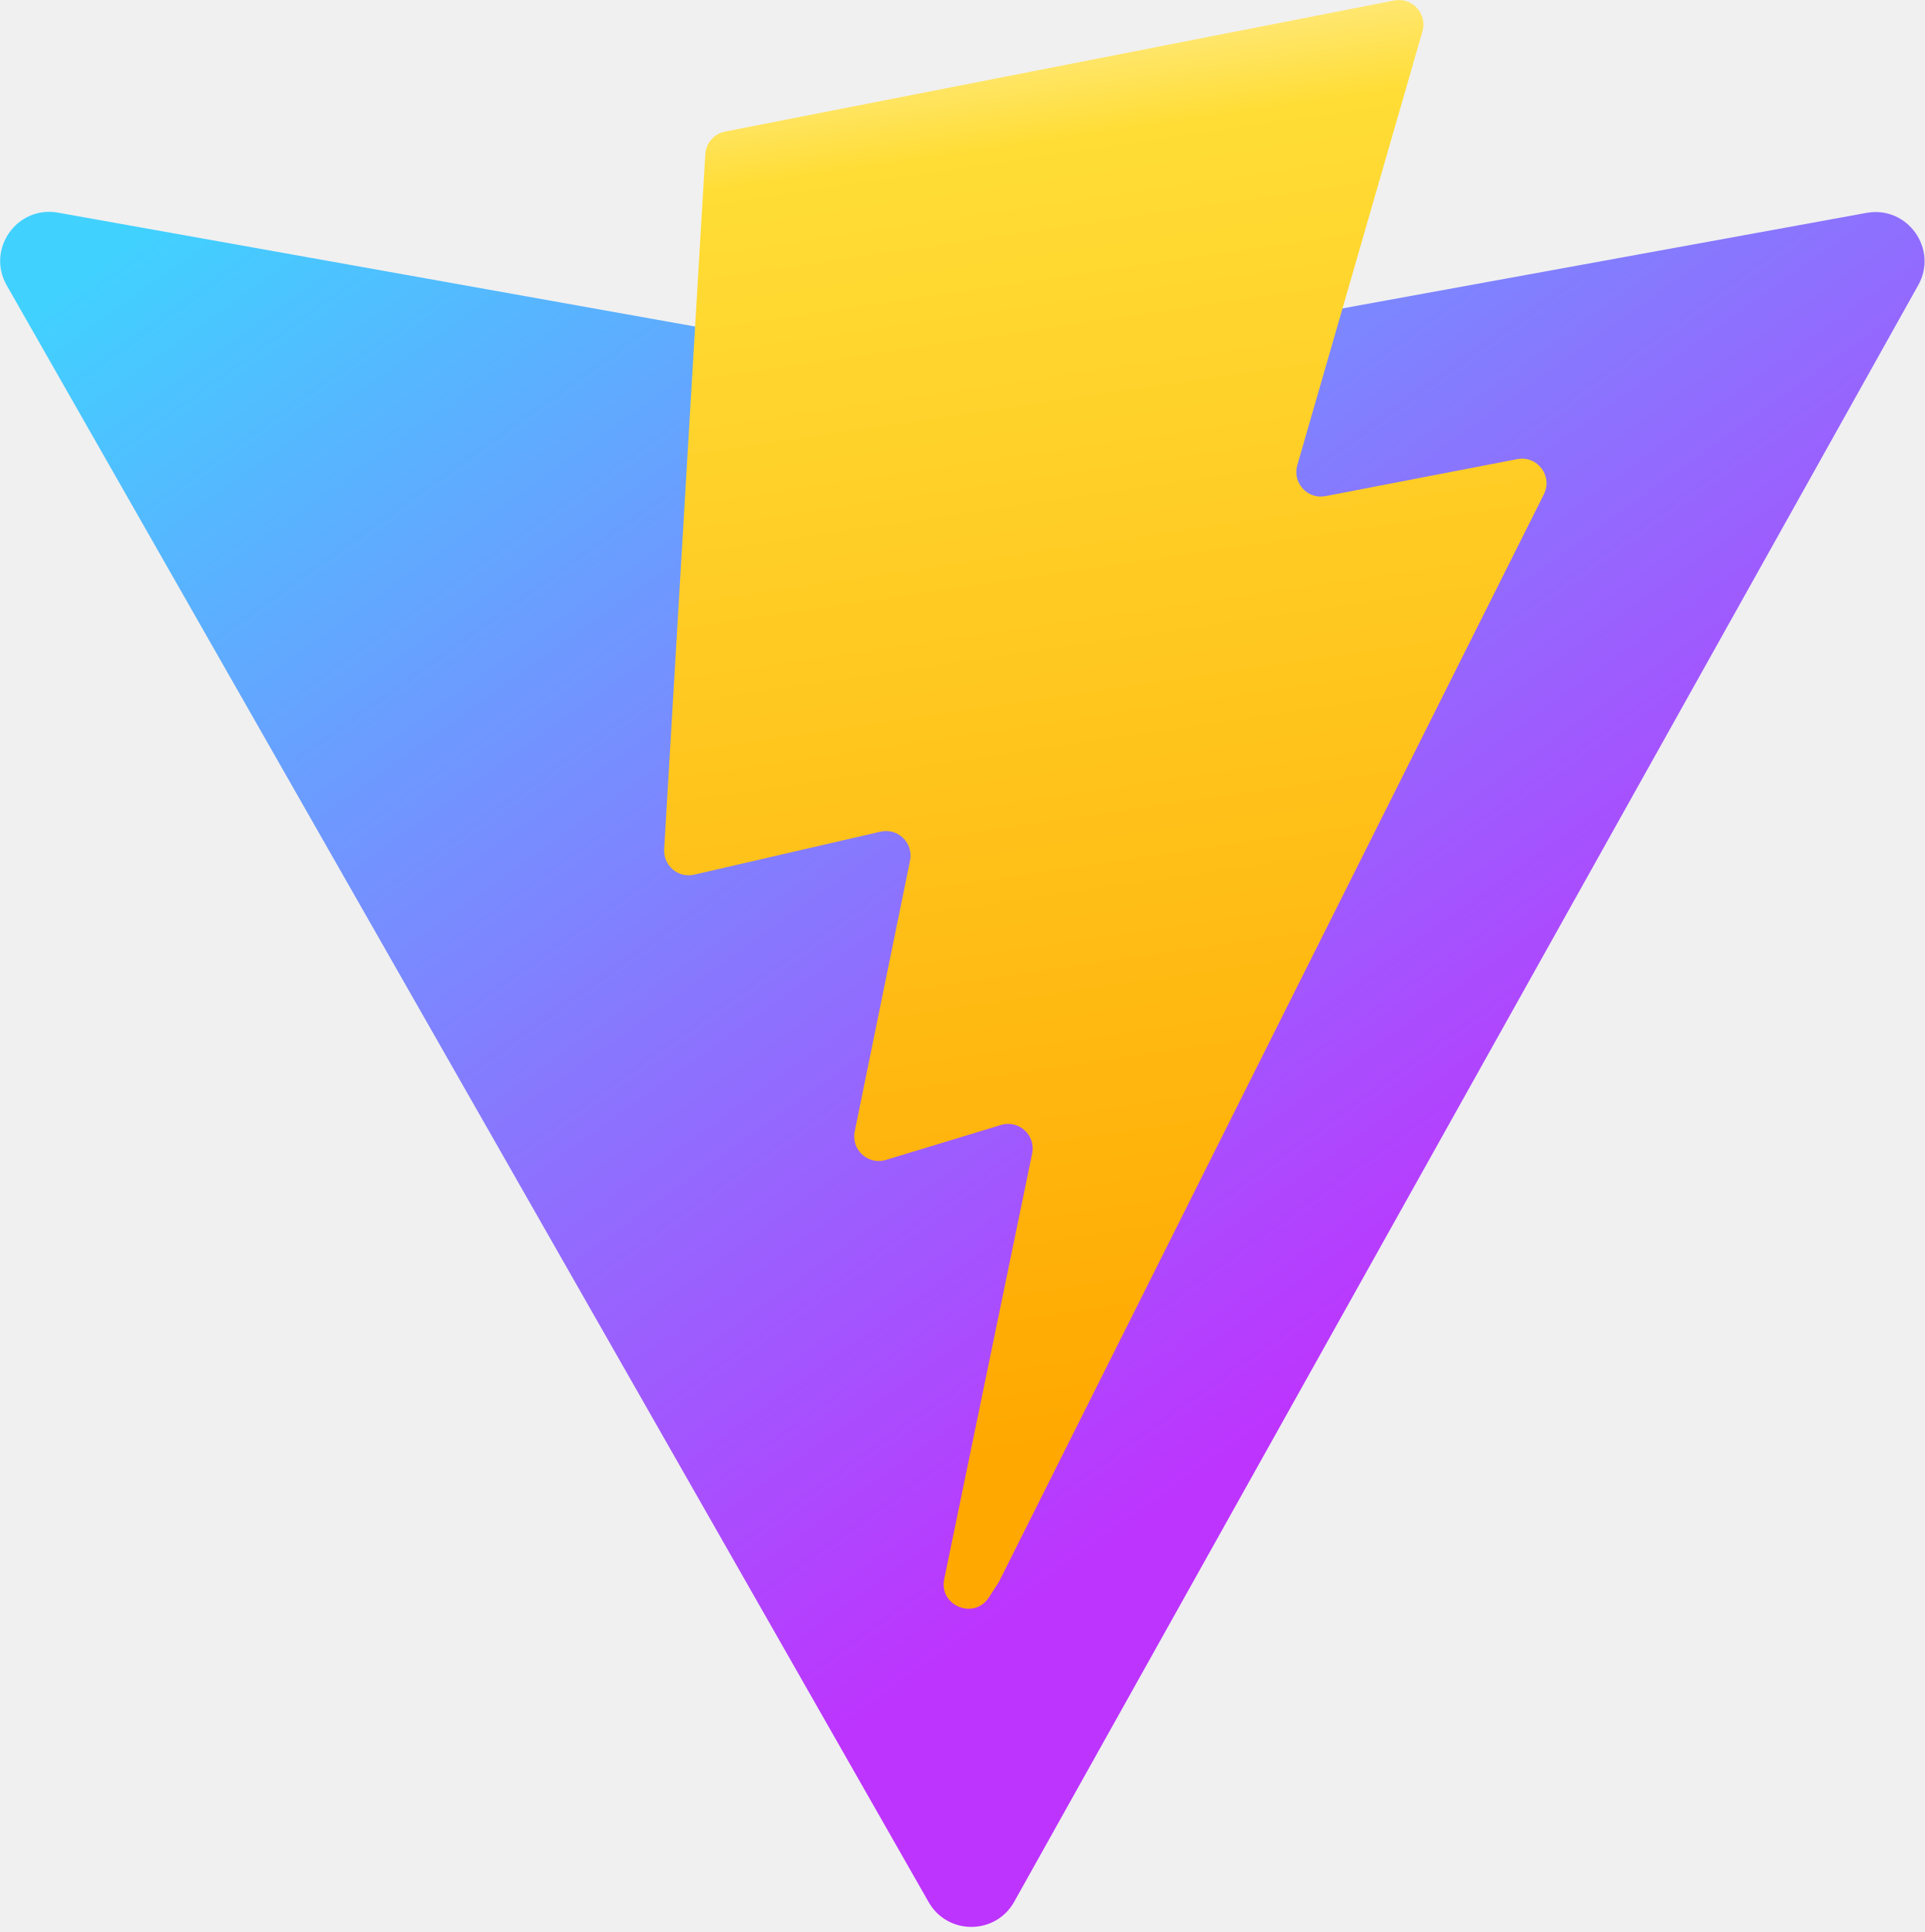
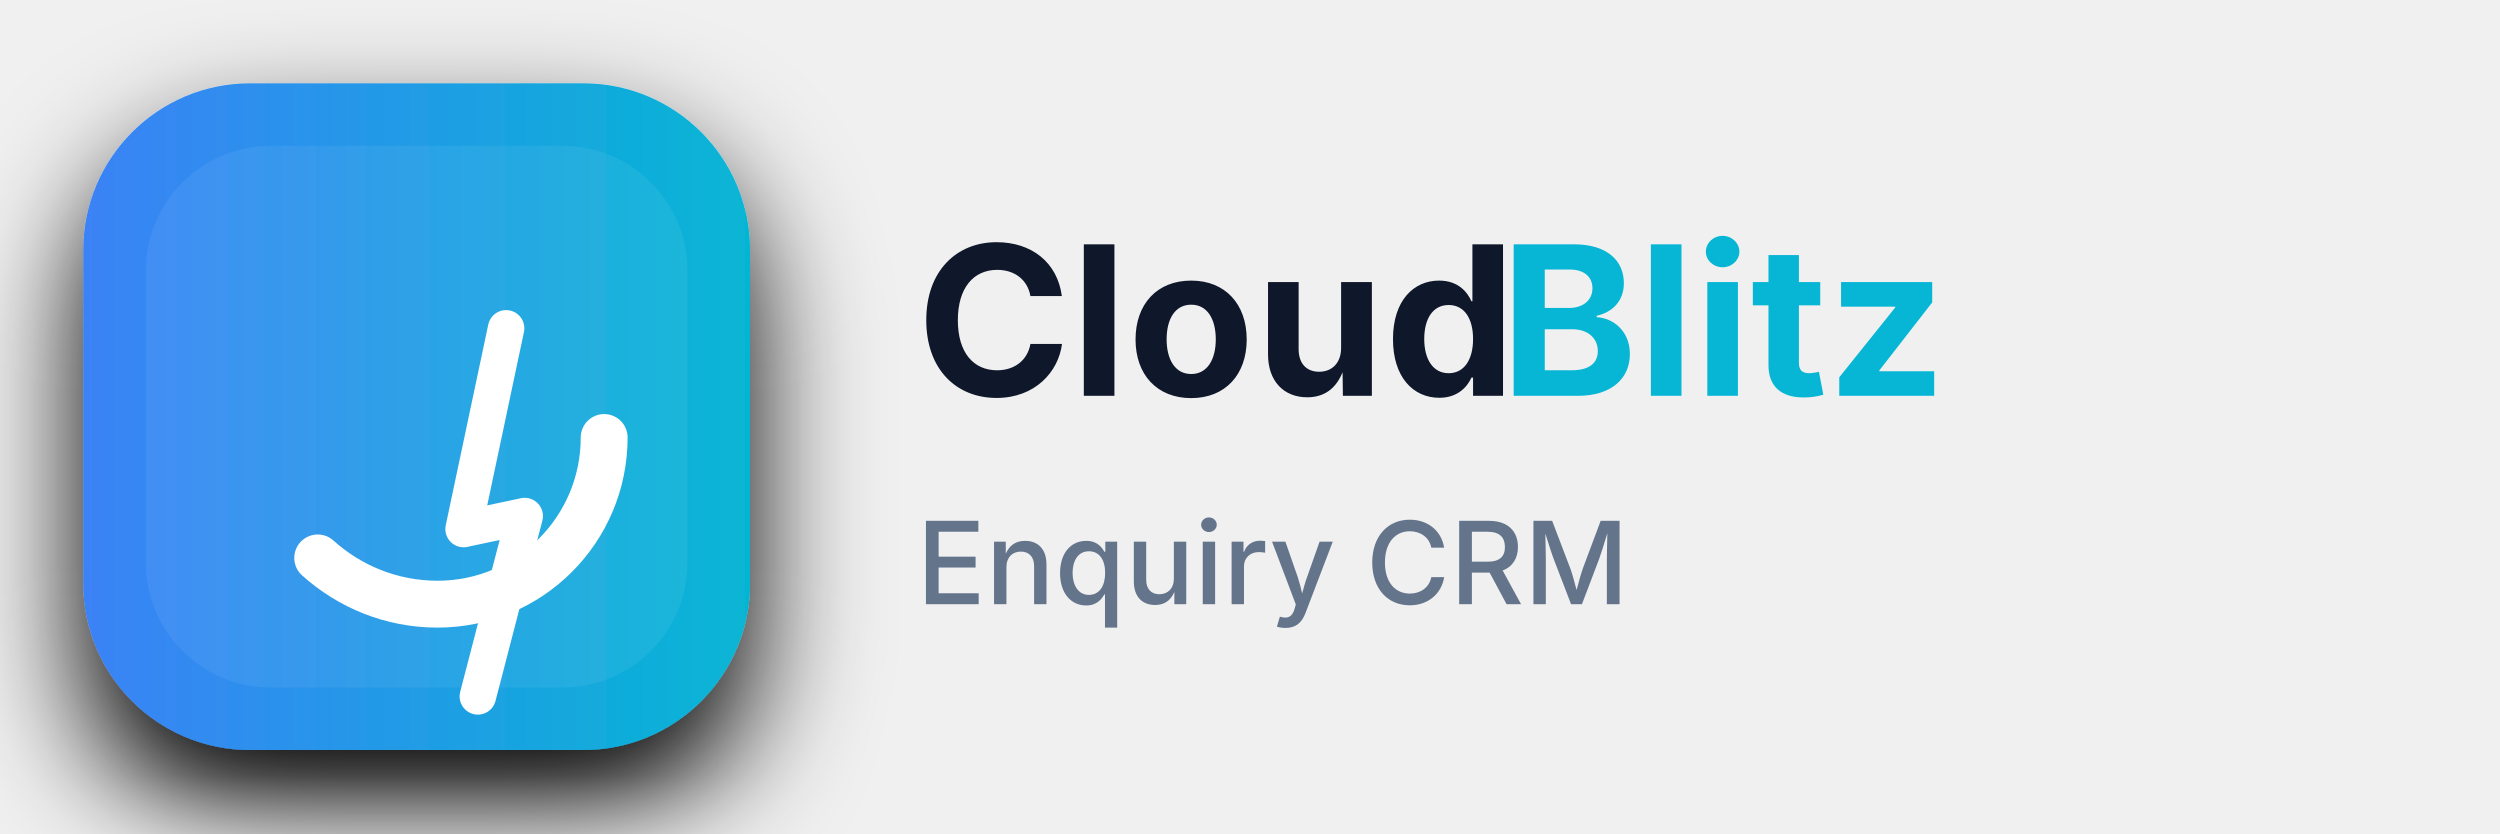
- <svg xmlns="http://www.w3.org/2000/svg" aria-hidden="true" role="img" class="iconify iconify--logos" width="31.88" height="32" preserveAspectRatio="xMidYMid meet" viewBox="0 0 256 257">
+ <svg xmlns="http://www.w3.org/2000/svg" width="240" height="80" viewBox="0 0 240 80" role="img" aria-labelledby="title desc">
  <defs>
-     <linearGradient id="IconifyId1813088fe1fbc01fb466" x1="-.828%" x2="57.636%" y1="7.652%" y2="78.411%">
-       <stop offset="0%" stop-color="#41D1FF" />
-       <stop offset="100%" stop-color="#BD34FE" />
+     <linearGradient id="g1" x1="0" x2="1">
+       <stop offset="0" stop-color="#3b82f6" />
+       <stop offset="1" stop-color="#06b6d4" />
    </linearGradient>
-     <linearGradient id="IconifyId1813088fe1fbc01fb467" x1="43.376%" x2="50.316%" y1="2.242%" y2="89.03%">
-       <stop offset="0%" stop-color="#FFEA83" />
-       <stop offset="8.333%" stop-color="#FFDD35" />
-       <stop offset="100%" stop-color="#FFA800" />
-     </linearGradient>
+     <filter id="shadow" x="-50%" y="-50%" width="200%" height="200%">
+       <feOffset result="off" in="SourceAlpha" dx="0" dy="6" />
+       <feGaussianBlur result="blur" in="off" stdDeviation="6" />
+       <feColorMatrix in="blur" type="matrix" values="0 0 0 0 0  0 0 0 0 0  0 0 0 0 0  0 0 0 0.15 0" />
+       <feBlend in="SourceGraphic" in2="blur" mode="normal" />
+     </filter>
  </defs>
-   <path fill="url(#IconifyId1813088fe1fbc01fb466)" d="M255.153 37.938L134.897 252.976c-2.483 4.44-8.862 4.466-11.382.048L.875 37.958c-2.746-4.814 1.371-10.646 6.827-9.67l120.385 21.517a6.537 6.537 0 0 0 2.322-.004l117.867-21.483c5.438-.991 9.574 4.796 6.877 9.62Z" />
-   <path fill="url(#IconifyId1813088fe1fbc01fb467)" d="M185.432.063L96.44 17.501a3.268 3.268 0 0 0-2.634 3.014l-5.474 92.456a3.268 3.268 0 0 0 3.997 3.378l24.777-5.718c2.318-.535 4.413 1.507 3.936 3.838l-7.361 36.047c-.495 2.426 1.782 4.5 4.151 3.78l15.304-4.649c2.372-.72 4.652 1.36 4.15 3.788l-11.698 56.621c-.732 3.542 3.979 5.473 5.943 2.437l1.313-2.028l72.516-144.72c1.215-2.423-.88-5.186-3.54-4.672l-25.505 4.922c-2.396.462-4.435-1.77-3.759-4.114l16.646-57.705c.677-2.35-1.37-4.583-3.769-4.113Z" />
+   <g transform="translate(8,8)">
+     <rect x="0" y="0" rx="16" ry="16" width="64" height="64" fill="url(#g1)" filter="url(#shadow)" />
+     <rect x="6" y="6" rx="12" ry="12" width="52" height="52" fill="rgba(255,255,255,0.06)" />
+     <path d="M44 28c0 8.837-7.163 16-16 16-4.42 0-8.447-1.69-11.5-4.44" stroke="#fff" stroke-width="4.5" stroke-linecap="round" stroke-linejoin="round" fill="none" transform="translate(6,6)" />
+     <path d="M38 18 L30 36 L36 36 L28 52" fill="none" stroke="#fff" stroke-width="3.5" stroke-linecap="round" stroke-linejoin="round" transform="translate(6,6) rotate(-12 34 34)" />
+   </g>
+   <g transform="translate(88,44)" font-family="Inter, system-ui, -apple-system, Roboto, 'Helvetica Neue', Arial" text-anchor="start">
+     <text x="0" y="-6" font-weight="700" font-size="20" fill="#0f172a">Cloud</text>
+     <text x="56" y="-6" font-weight="700" font-size="20" fill="#06b6d4">Blitz</text>
+     <text x="0" y="14" font-weight="500" font-size="11" fill="#64748b">Enquiry CRM</text>
+   </g>
</svg>
